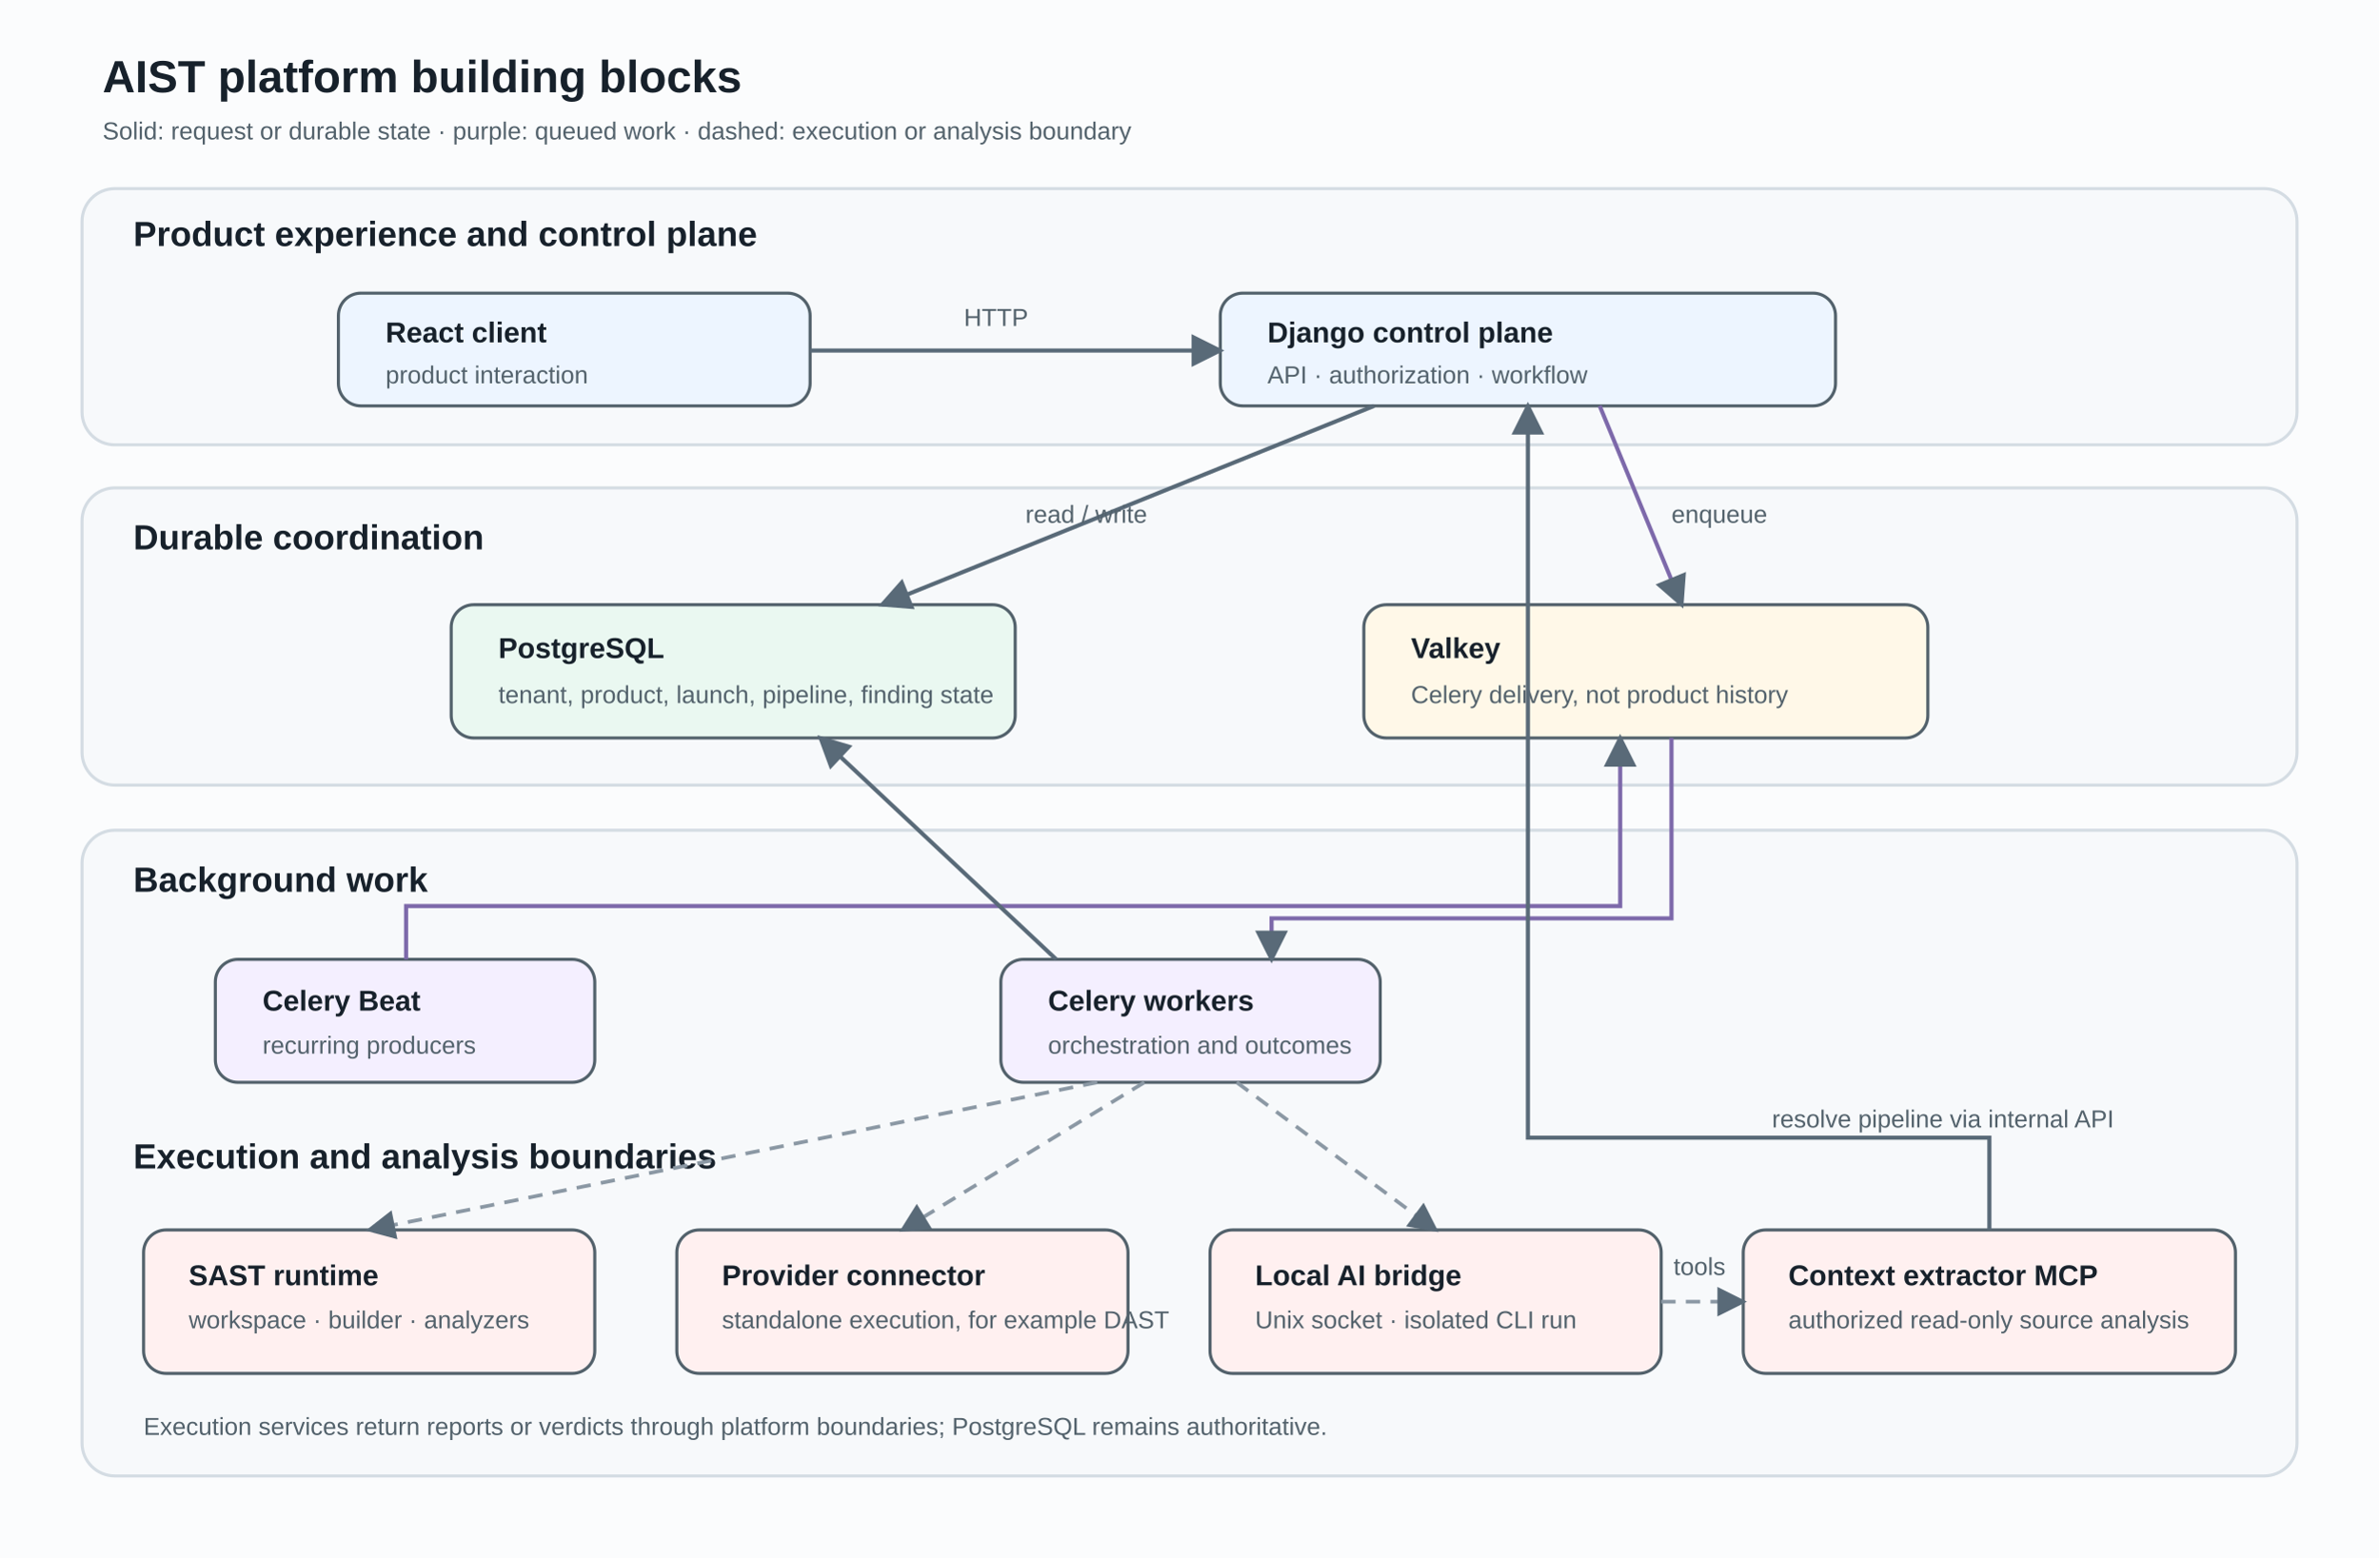
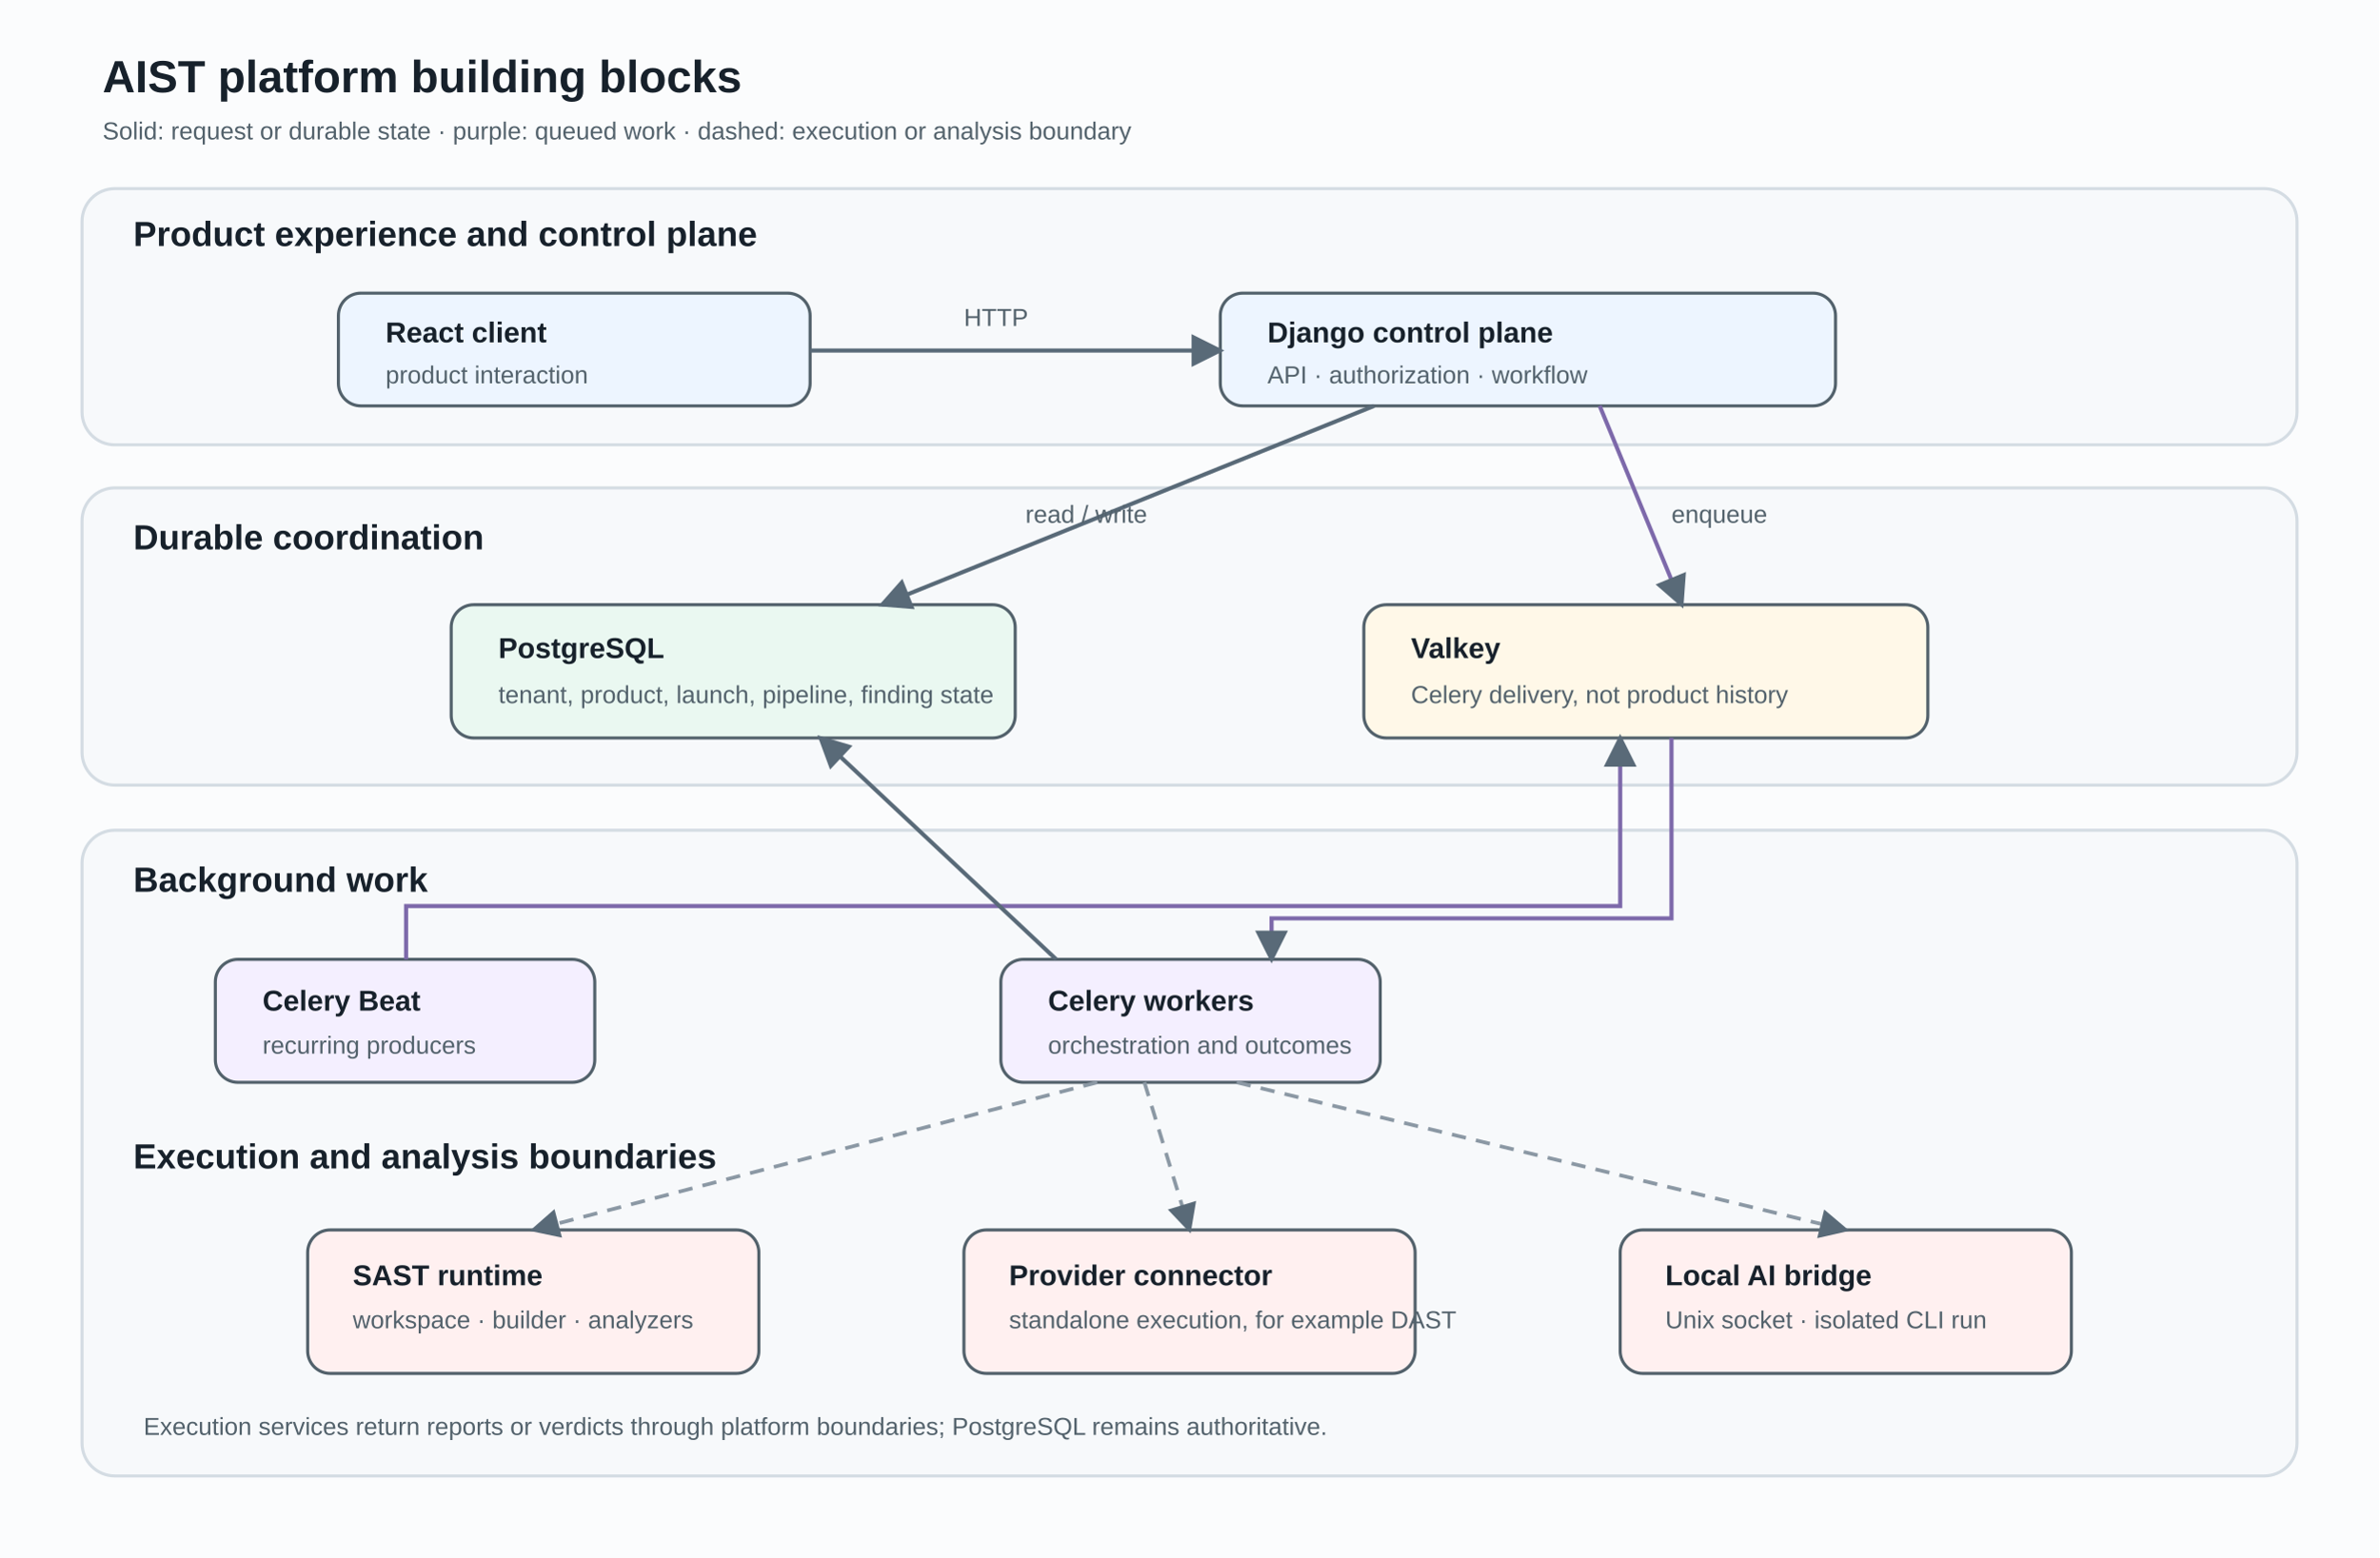
<svg xmlns="http://www.w3.org/2000/svg" width="1160" height="760" viewBox="0 0 1160 760" role="img" aria-labelledby="title desc">
  <defs>
    <style>text{font-family:Arial,sans-serif;fill:#17212b}.title{font-size:22px;font-weight:700}.group{font-size:17px;font-weight:700}.name{font-size:14px;font-weight:700}.detail{font-size:12px;fill:#52616b}.lane{fill:#f7f9fb;stroke:#d4dce3;stroke-width:1.5;rx:16}.box{stroke:#52616b;stroke-width:1.5;rx:11}.flow{fill:none;stroke:#596a78;stroke-width:2;marker-end:url(#arrow)}.queue{fill:none;stroke:#7d69aa;stroke-width:2;marker-end:url(#arrow)}.boundary{fill:none;stroke:#8b98a4;stroke-width:1.8;stroke-dasharray:7 5;marker-end:url(#arrow)}</style>
    <marker id="arrow" markerWidth="8" markerHeight="8" refX="7" refY="4" orient="auto">
      <path d="M0 0L8 4L0 8Z" fill="#596a78" />
    </marker>
  </defs>
  <rect width="1160" height="760" fill="#fbfcfd" />
  <text x="50" y="45" class="title">AIST platform building blocks</text>
  <text x="50" y="68" class="detail">Solid: request or durable state · purple: queued work · dashed: execution or analysis boundary</text>
  <rect x="40" y="92" width="1080" height="125" class="lane" />
  <text x="65" y="120" class="group">Product experience and control plane</text>
  <rect x="165" y="143" width="230" height="55" class="box" fill="#edf5ff" />
  <text x="188" y="167" class="name">React client</text>
  <text x="188" y="187" class="detail">product interaction</text>
  <rect x="595" y="143" width="300" height="55" class="box" fill="#edf5ff" />
  <text x="618" y="167" class="name">Django control plane</text>
  <text x="618" y="187" class="detail">API · authorization · workflow</text>
  <path d="M395 171H595" class="flow" />
  <text x="470" y="159" class="detail">HTTP</text>
  <rect x="40" y="238" width="1080" height="145" class="lane" />
  <text x="65" y="268" class="group">Durable coordination</text>
  <rect x="220" y="295" width="275" height="65" class="box" fill="#eaf8f1" />
  <text x="243" y="321" class="name">PostgreSQL</text>
  <text x="243" y="343" class="detail">tenant, product, launch, pipeline, finding state</text>
  <rect x="665" y="295" width="275" height="65" class="box" fill="#fff8e8" />
  <text x="688" y="321" class="name">Valkey</text>
  <text x="688" y="343" class="detail">Celery delivery, not product history</text>
  <path d="M670 198L430 295" class="flow" />
  <text x="500" y="255" class="detail">read / write</text>
  <path d="M780 198L820 295" class="queue" />
  <text x="815" y="255" class="detail">enqueue</text>
  <rect x="40" y="405" width="1080" height="315" class="lane" />
  <text x="65" y="435" class="group">Background work</text>
  <rect x="105" y="468" width="185" height="60" class="box" fill="#f4efff" />
  <text x="128" y="493" class="name">Celery Beat</text>
  <text x="128" y="514" class="detail">recurring producers</text>
  <rect x="488" y="468" width="185" height="60" class="box" fill="#f4efff" />
  <text x="511" y="493" class="name">Celery workers</text>
  <text x="511" y="514" class="detail">orchestration and outcomes</text>
  <path d="M198 468V442H790V360" class="queue" />
  <path d="M815 360V448H620V468" class="queue" />
  <path d="M515 468L400 360" class="flow" />
  <text x="65" y="570" class="group">Execution and analysis boundaries</text>
-   <rect x="70" y="600" width="220" height="70" class="box" fill="#fff0f0" />
-   <text x="92" y="627" class="name">SAST runtime</text>
-   <text x="92" y="648" class="detail">workspace · builder · analyzers</text>
-   <rect x="330" y="600" width="220" height="70" class="box" fill="#fff0f0" />
-   <text x="352" y="627" class="name">Provider connector</text>
-   <text x="352" y="648" class="detail">standalone execution, for example DAST</text>
-   <rect x="590" y="600" width="220" height="70" class="box" fill="#fff0f0" />
-   <text x="612" y="627" class="name">Local AI bridge</text>
-   <text x="612" y="648" class="detail">Unix socket · isolated CLI run</text>
-   <rect x="850" y="600" width="240" height="70" class="box" fill="#fff0f0" />
-   <text x="872" y="627" class="name">Context extractor MCP</text>
-   <text x="872" y="648" class="detail">authorized read-only source analysis</text>
-   <path d="M535 528L180 600" class="boundary" />
-   <path d="M558 528L440 600" class="boundary" />
-   <path d="M603 528L700 600" class="boundary" />
-   <path d="M810 635H850" class="boundary" />
-   <text x="816" y="622" class="detail">tools</text>
-   <path d="M970 600V555H745V198" class="flow" />
-   <text x="864" y="550" class="detail">resolve pipeline via internal API</text>
+   <rect x="150" y="600" width="220" height="70" class="box" fill="#fff0f0" />
+   <text x="172" y="627" class="name">SAST runtime</text>
+   <text x="172" y="648" class="detail">workspace · builder · analyzers</text>
+   <rect x="470" y="600" width="220" height="70" class="box" fill="#fff0f0" />
+   <text x="492" y="627" class="name">Provider connector</text>
+   <text x="492" y="648" class="detail">standalone execution, for example DAST</text>
+   <rect x="790" y="600" width="220" height="70" class="box" fill="#fff0f0" />
+   <text x="812" y="627" class="name">Local AI bridge</text>
+   <text x="812" y="648" class="detail">Unix socket · isolated CLI run</text>
+   <path d="M535 528L260 600" class="boundary" />
+   <path d="M558 528L580 600" class="boundary" />
+   <path d="M603 528L900 600" class="boundary" />
  <text x="70" y="700" class="detail">Execution services return reports or verdicts through platform boundaries; PostgreSQL remains authoritative.</text>
</svg>
